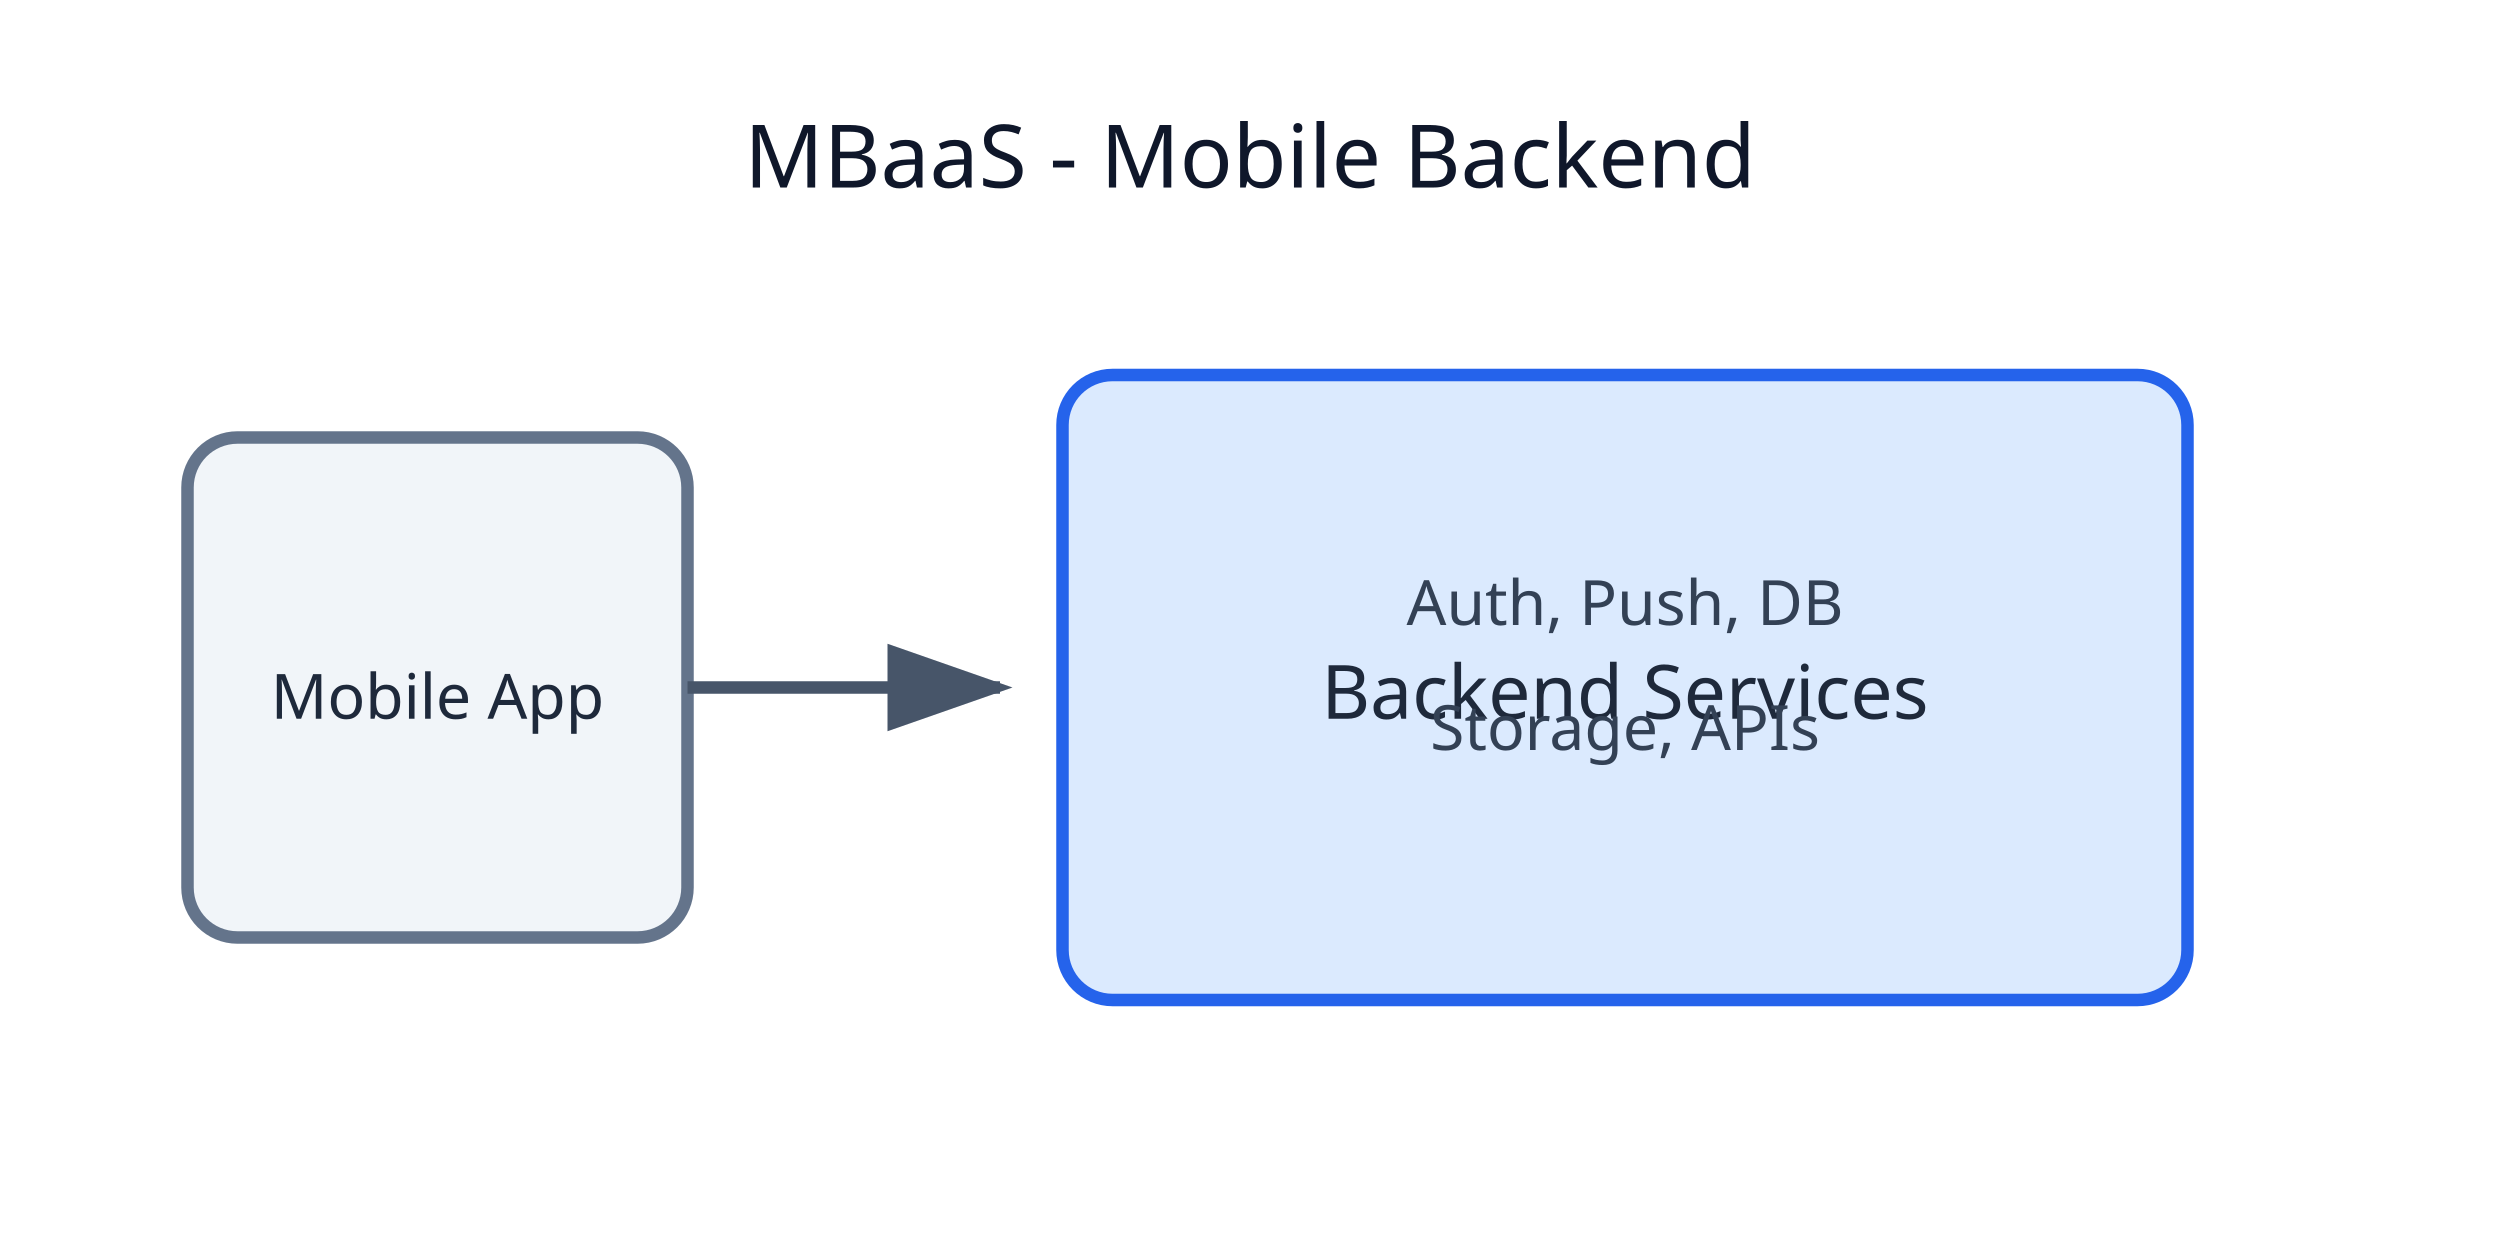
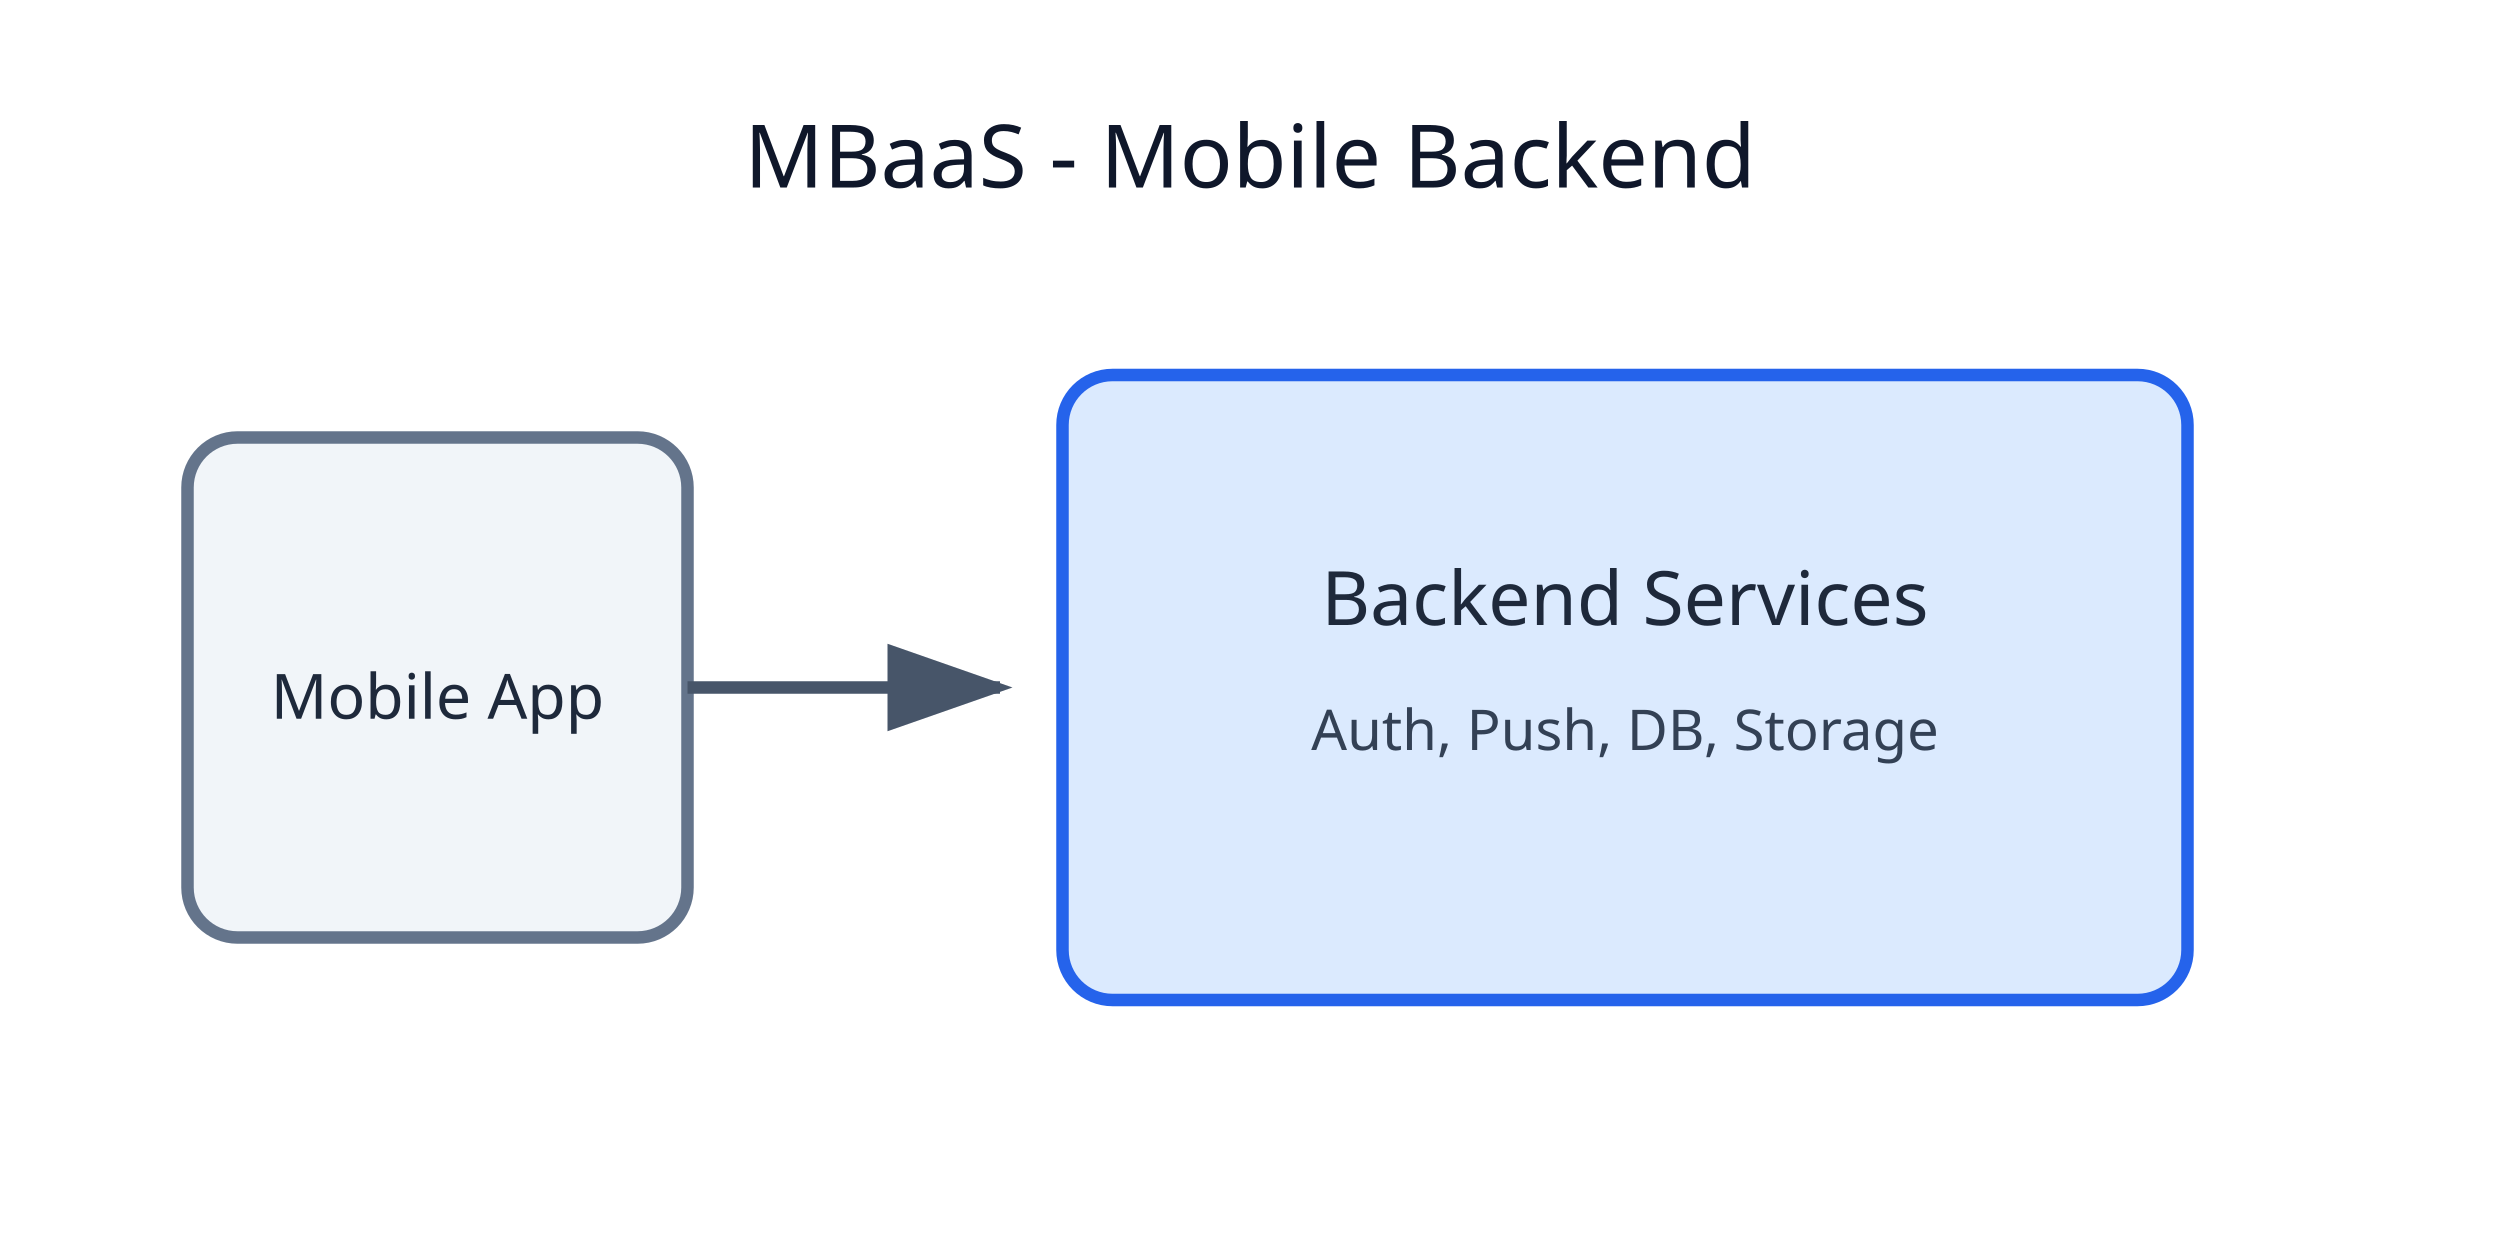
<svg xmlns="http://www.w3.org/2000/svg" viewBox="0 0 400 200" width="400" height="200">
  <defs>
    <marker id="arrow" markerWidth="10" markerHeight="7" refX="9" refY="3.5" orient="auto">
      <polygon points="0 0, 10 3.5, 0 7" fill="#475569" />
    </marker>
    <marker id="arrowBlue" markerWidth="10" markerHeight="7" refX="9" refY="3.5" orient="auto">
      <polygon points="0 0, 10 3.5, 0 7" fill="#2563EB" />
    </marker>
  </defs>
  <rect width="400" height="200" fill="#FFFFFF" />
  <text x="200" y="30" text-anchor="middle" font-family="Segoe UI" font-size="14" fill="#0F172A">MBaaS - Mobile Backend</text>
  <rect x="30" y="70" width="80" height="80" rx="8" fill="#F1F5F9" stroke="#64748B" stroke-width="2" />
  <text x="70" y="115" text-anchor="middle" font-family="Segoe UI" font-size="10" fill="#1E293B">Mobile App</text>
  <line x1="110" y1="110" x2="160" y2="110" stroke="#475569" stroke-width="2" marker-end="url(#arrow)" />
  <rect x="170" y="60" width="180" height="100" rx="8" fill="#DBEAFE" stroke="#2563EB" stroke-width="2" />
-   <text x="260" y="115" text-anchor="middle" font-family="Segoe UI" font-size="12" fill="#1E293B">Backend Services</text>
-   <text x="260" y="100" text-anchor="middle" font-family="Segoe UI" font-size="10" fill="#334155">Auth, Push, DB</text>
-   <text x="260" y="120" text-anchor="middle" font-family="Segoe UI" font-size="10" fill="#334155">Storage, APIs</text>
+   <text x="260" y="100" text-anchor="middle" font-family="Segoe UI" font-size="12" fill="#1E293B">Backend Services</text>
+   <text x="260" y="120" text-anchor="middle" font-family="Segoe UI" font-size="9" fill="#334155">Auth, Push, DB, Storage</text>
</svg>
